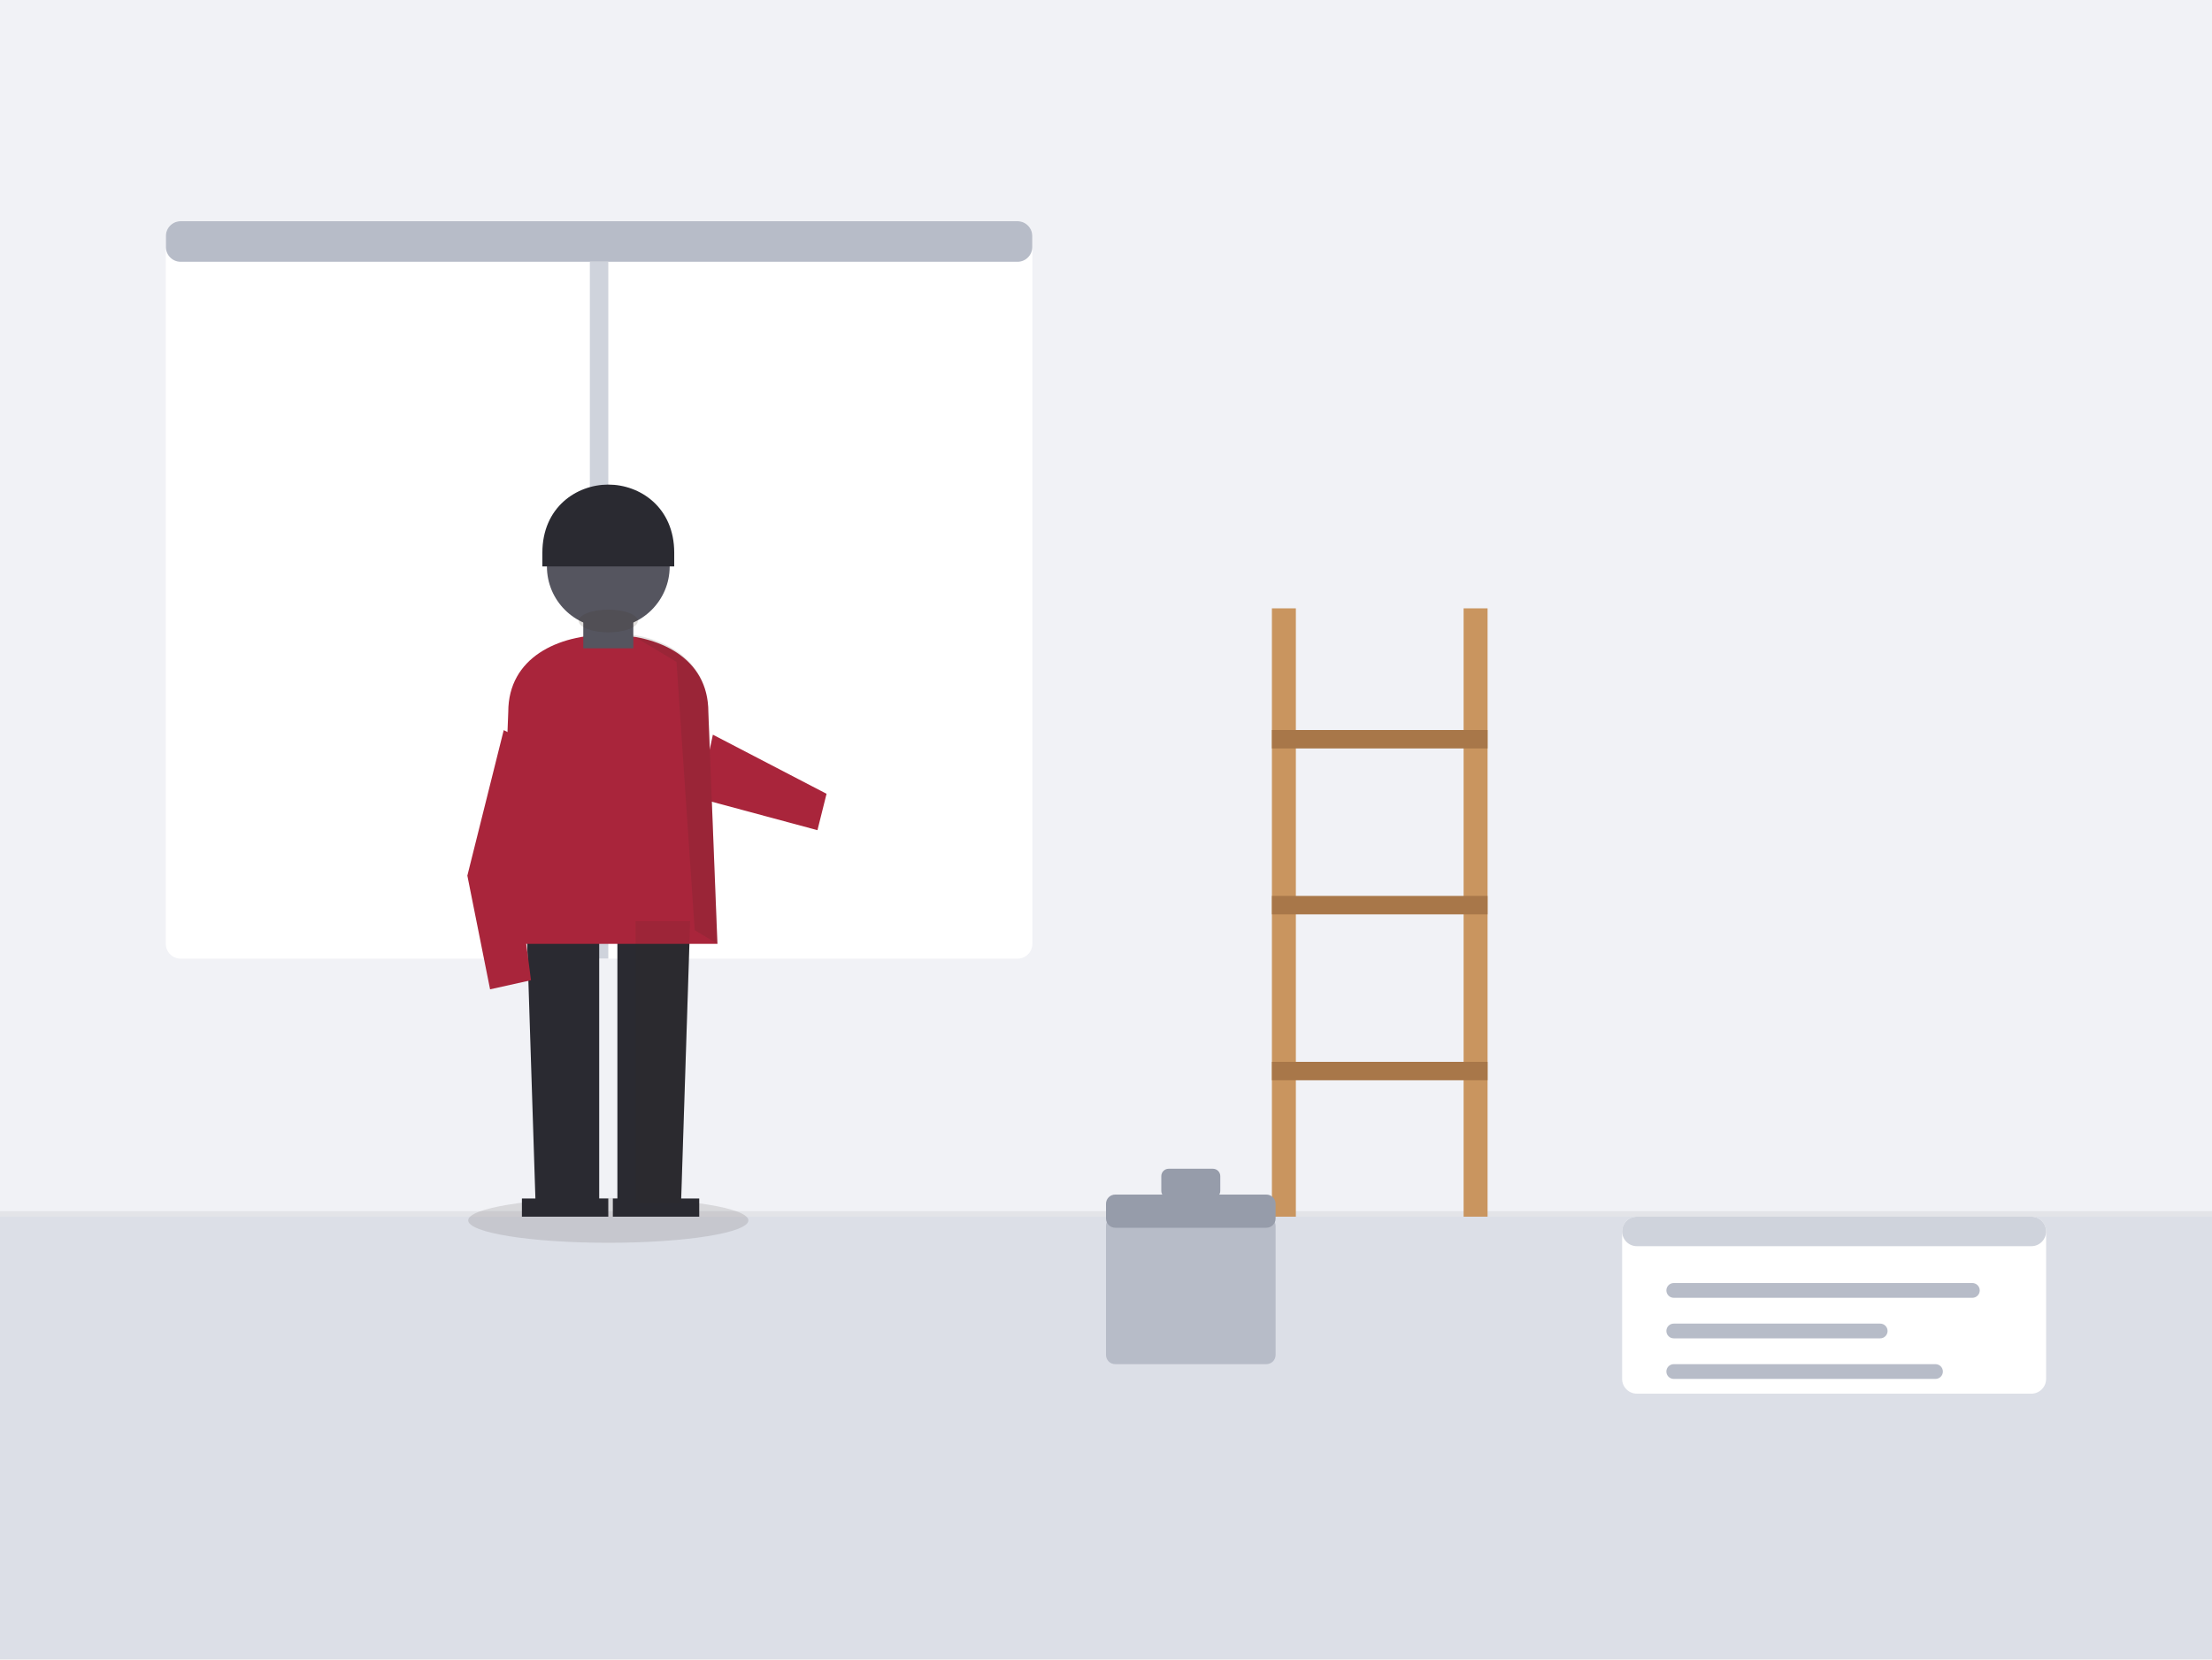
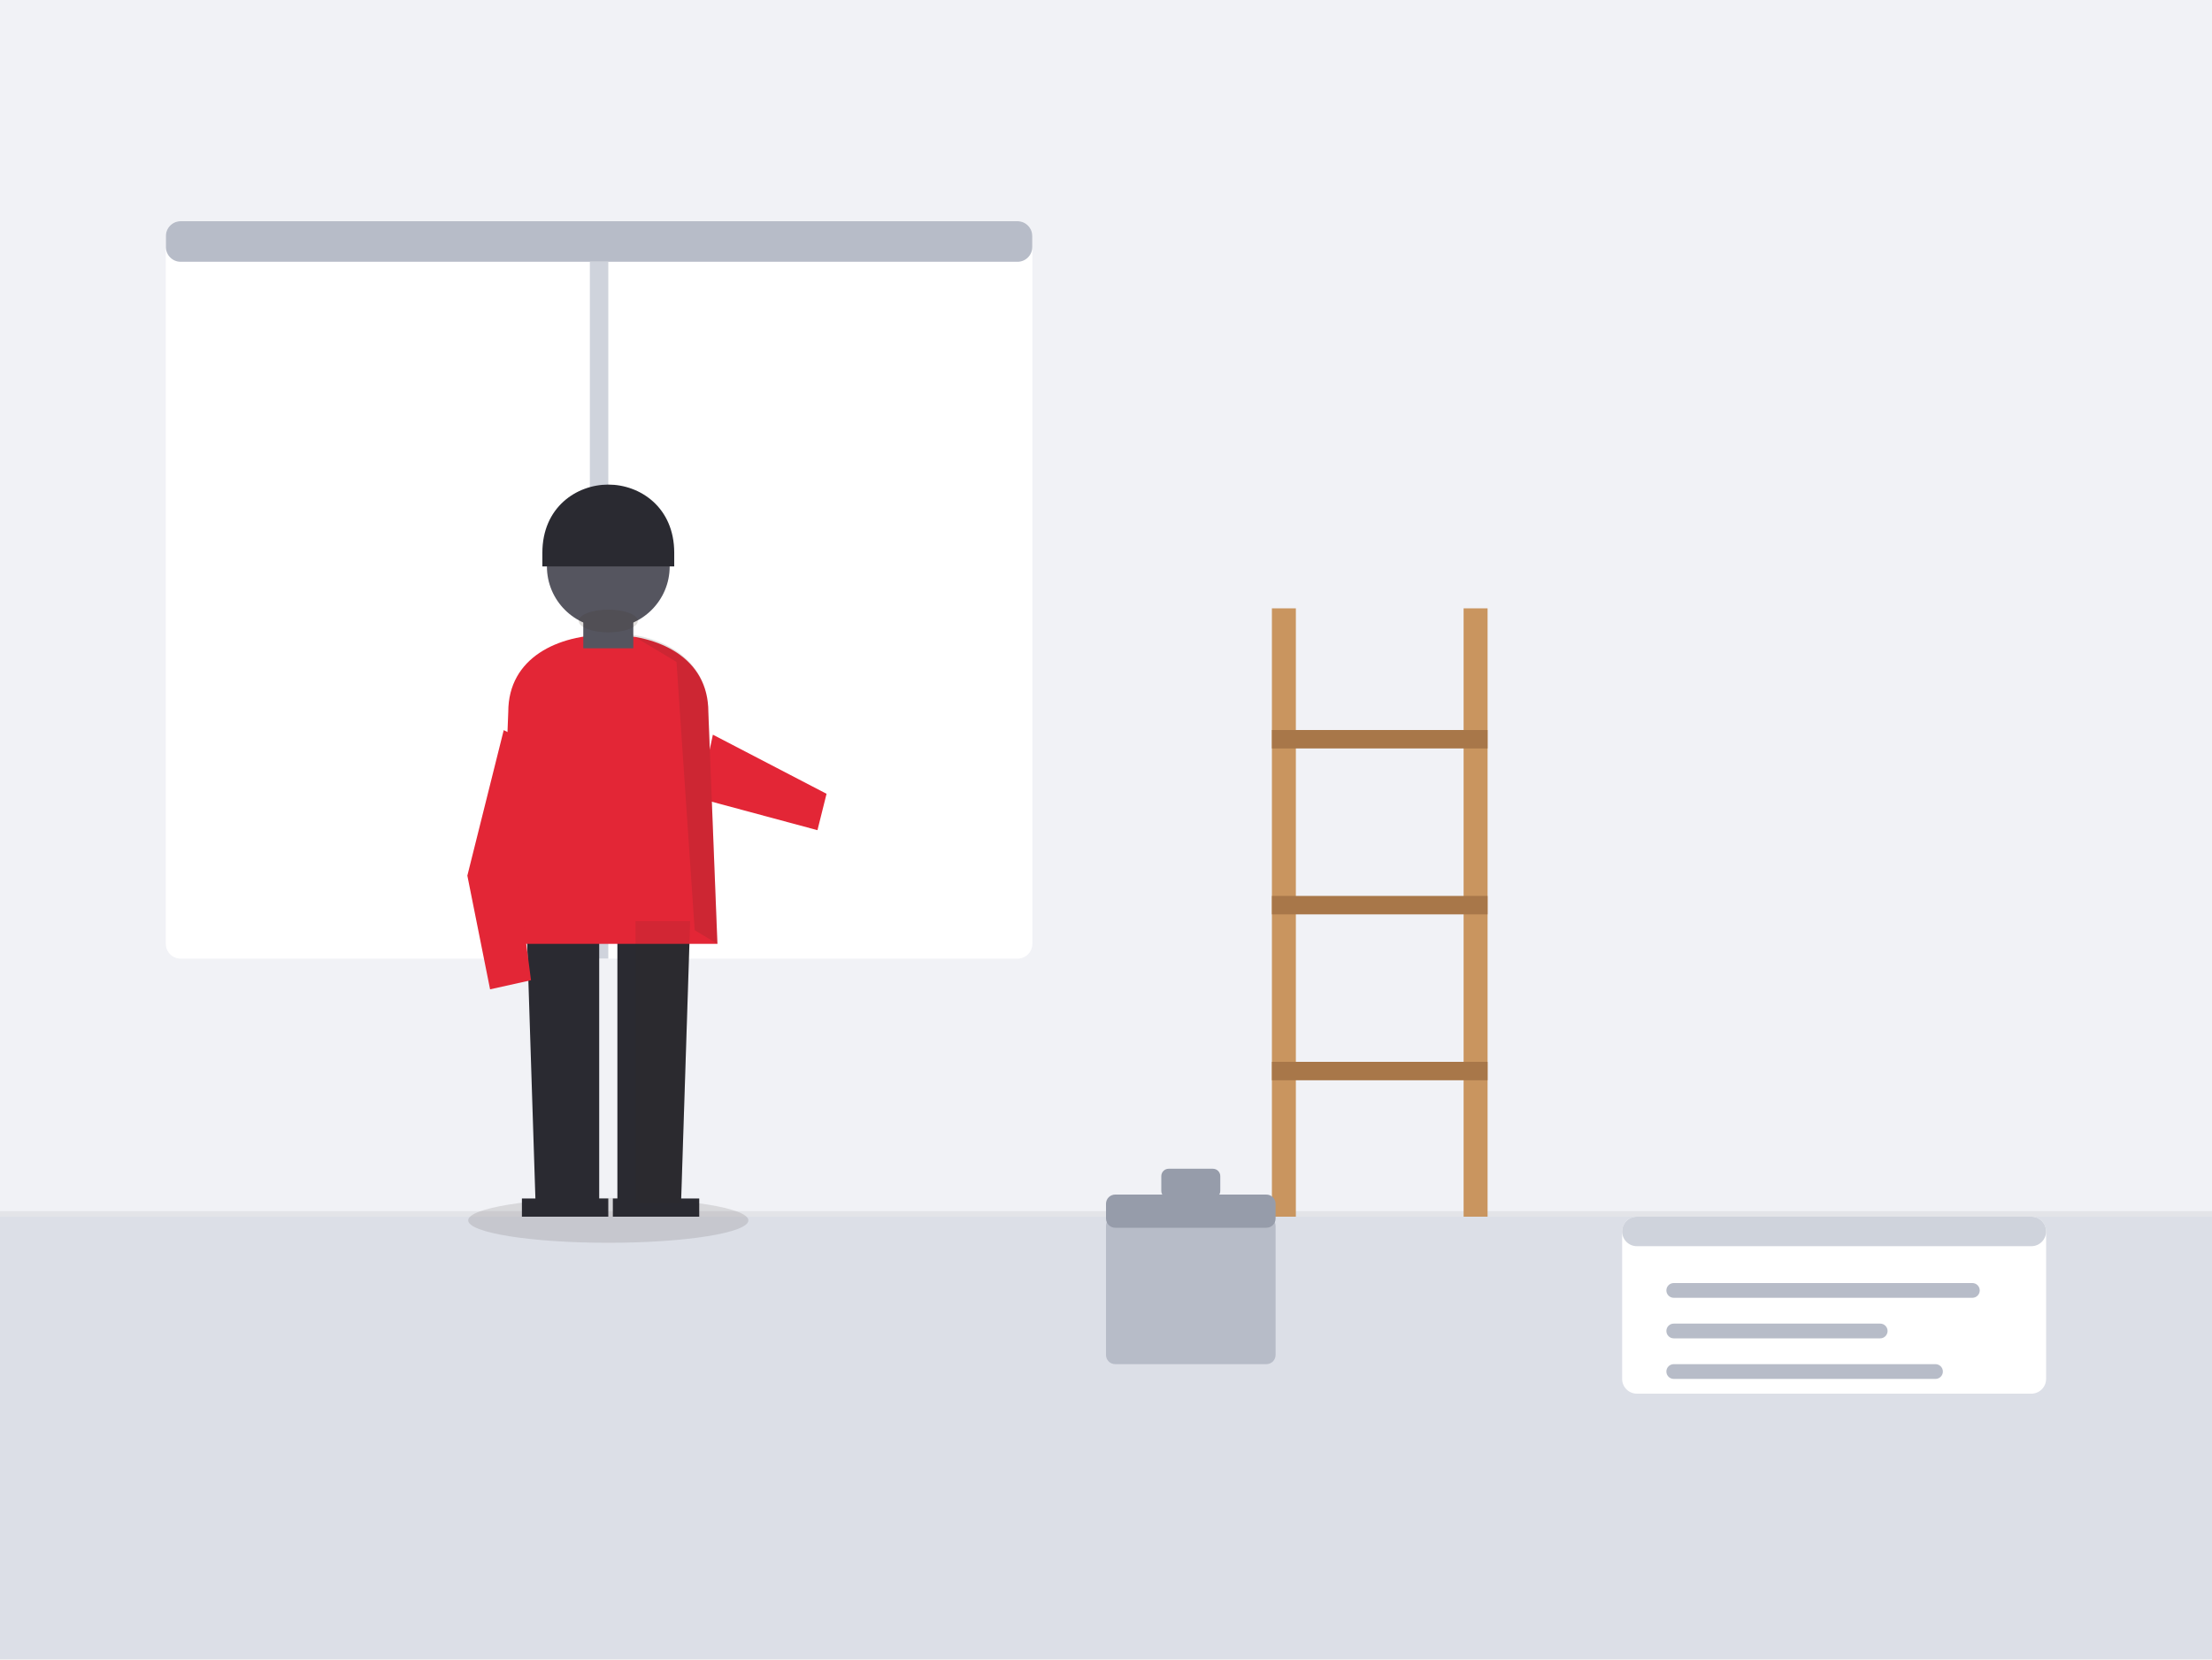
<svg xmlns="http://www.w3.org/2000/svg" viewBox="0 0 1200 900" width="1200" height="900" role="img">
  <rect x="0" y="0" width="1200" height="900" fill="#F7F8FA" />
  <rect x="0" y="0" width="1200" height="660" fill="#F1F2F6" />
  <rect x="0" y="660" width="1200" height="240" fill="#DCDFE7" />
  <rect x="0" y="657" width="1200" height="3" fill="rgba(0,0,0,.06)" />
  <rect x="90" y="120" width="470" height="400" fill="#FFFFFF" rx="8" />
  <rect x="90" y="120" width="470" height="400" fill="rgba(255,255,255,.45)" rx="8" />
  <rect x="90" y="120" width="470" height="22" fill="#B7BCC8" rx="8" />
  <rect x="320" y="142" width="10" height="378" fill="#CFD3DC" />
  <g transform="translate(690,330)">
    <rect x="0" y="0" width="13" height="330" fill="#C9955F" />
    <rect x="104" y="0" width="13" height="330" fill="#C9955F" />
    <rect x="0" y="66" width="117" height="10" fill="#A87749" />
    <rect x="0" y="156" width="117" height="10" fill="#A87749" />
    <rect x="0" y="246" width="117" height="10" fill="#A87749" />
  </g>
  <ellipse cx="330" cy="662" rx="76" ry="12.16" fill="rgba(51,44,42,.13)" />
  <g transform="translate(330,660) scale(1.233333)">
    <path d="M-36,-130 L-32,-6 L-4,-6 L-4,-130 Z" fill="#2A2A31" />
    <path d="M4,-130 L4,-6 L32,-6 L36,-130 Z" fill="#2A2A31" />
    <rect x="-38" y="-8" width="38" height="8" fill="#2A2A31" />
    <rect x="2" y="-8" width="38" height="8" fill="#2A2A31" />
-     <path d="M-44,-222 C-44,-246 -22,-256 0,-256 C22,-256 44,-246 44,-222 L48,-120 L-48,-120 Z" fill="#A9253B" />
-     <path d="M-46,-214 L-62,-150 L-52,-100 L-34,-104 L-40,-150 L-30,-206 Z" fill="#A9253B" />
-     <path d="M46,-212 L96,-186 L92,-170 L40,-184 Z" fill="#A9253B" />
+     <path d="M-44,-222 C-44,-246 -22,-256 0,-256 C22,-256 44,-246 44,-222 L48,-120 L-48,-120 Z" fill="#E32636" />
+     <path d="M-46,-214 L-62,-150 L-52,-100 L-34,-104 L-40,-150 L-30,-206 Z" fill="#E32636" />
+     <path d="M46,-212 L96,-186 L92,-170 L40,-184 Z" fill="#E32636" />
    <rect x="-11" y="-272" width="22" height="22" fill="#55555F" />
    <circle cx="0" cy="-286" r="27" fill="#55555F" />
    <path d="M-29,-292 C-29,-312 -14,-322 0,-322 C14,-322 29,-312 29,-292 L29,-286 L-29,-286 Z" fill="#2A2A31" />
    <path d="M10,-256 C26,-254 44,-244 44,-222 L48,-120 L38,-126 L30,-244 Z" fill="rgba(58,44,36,.13)" />
    <path d="M12,-130 L12,-6 L32,-6 L36,-130 Z" fill="rgba(58,44,36,.10)" />
    <ellipse cx="0" cy="-262" rx="13" ry="5" fill="rgba(58,44,36,.16)" />
  </g>
  <g transform="translate(880,660)">
    <rect x="0" y="0" width="230" height="96" fill="#FFFFFF" rx="8" />
    <rect x="0" y="0" width="230" height="16" fill="#CFD3DC" rx="8" />
    <rect x="24" y="36" width="170" height="8" fill="#B7BCC8" rx="4" />
    <rect x="24" y="58" width="120" height="8" fill="#B7BCC8" rx="4" />
    <rect x="24" y="80" width="150" height="8" fill="#B7BCC8" rx="4" />
  </g>
  <g transform="translate(600,660)">
    <rect x="0" y="0" width="92" height="80" fill="#B7BCC8" rx="5" />
    <rect x="0" y="-12" width="92" height="18" fill="#969CAA" rx="5" />
    <rect x="30" y="-26" width="32" height="16" fill="#969CAA" rx="4" />
  </g>
</svg>
